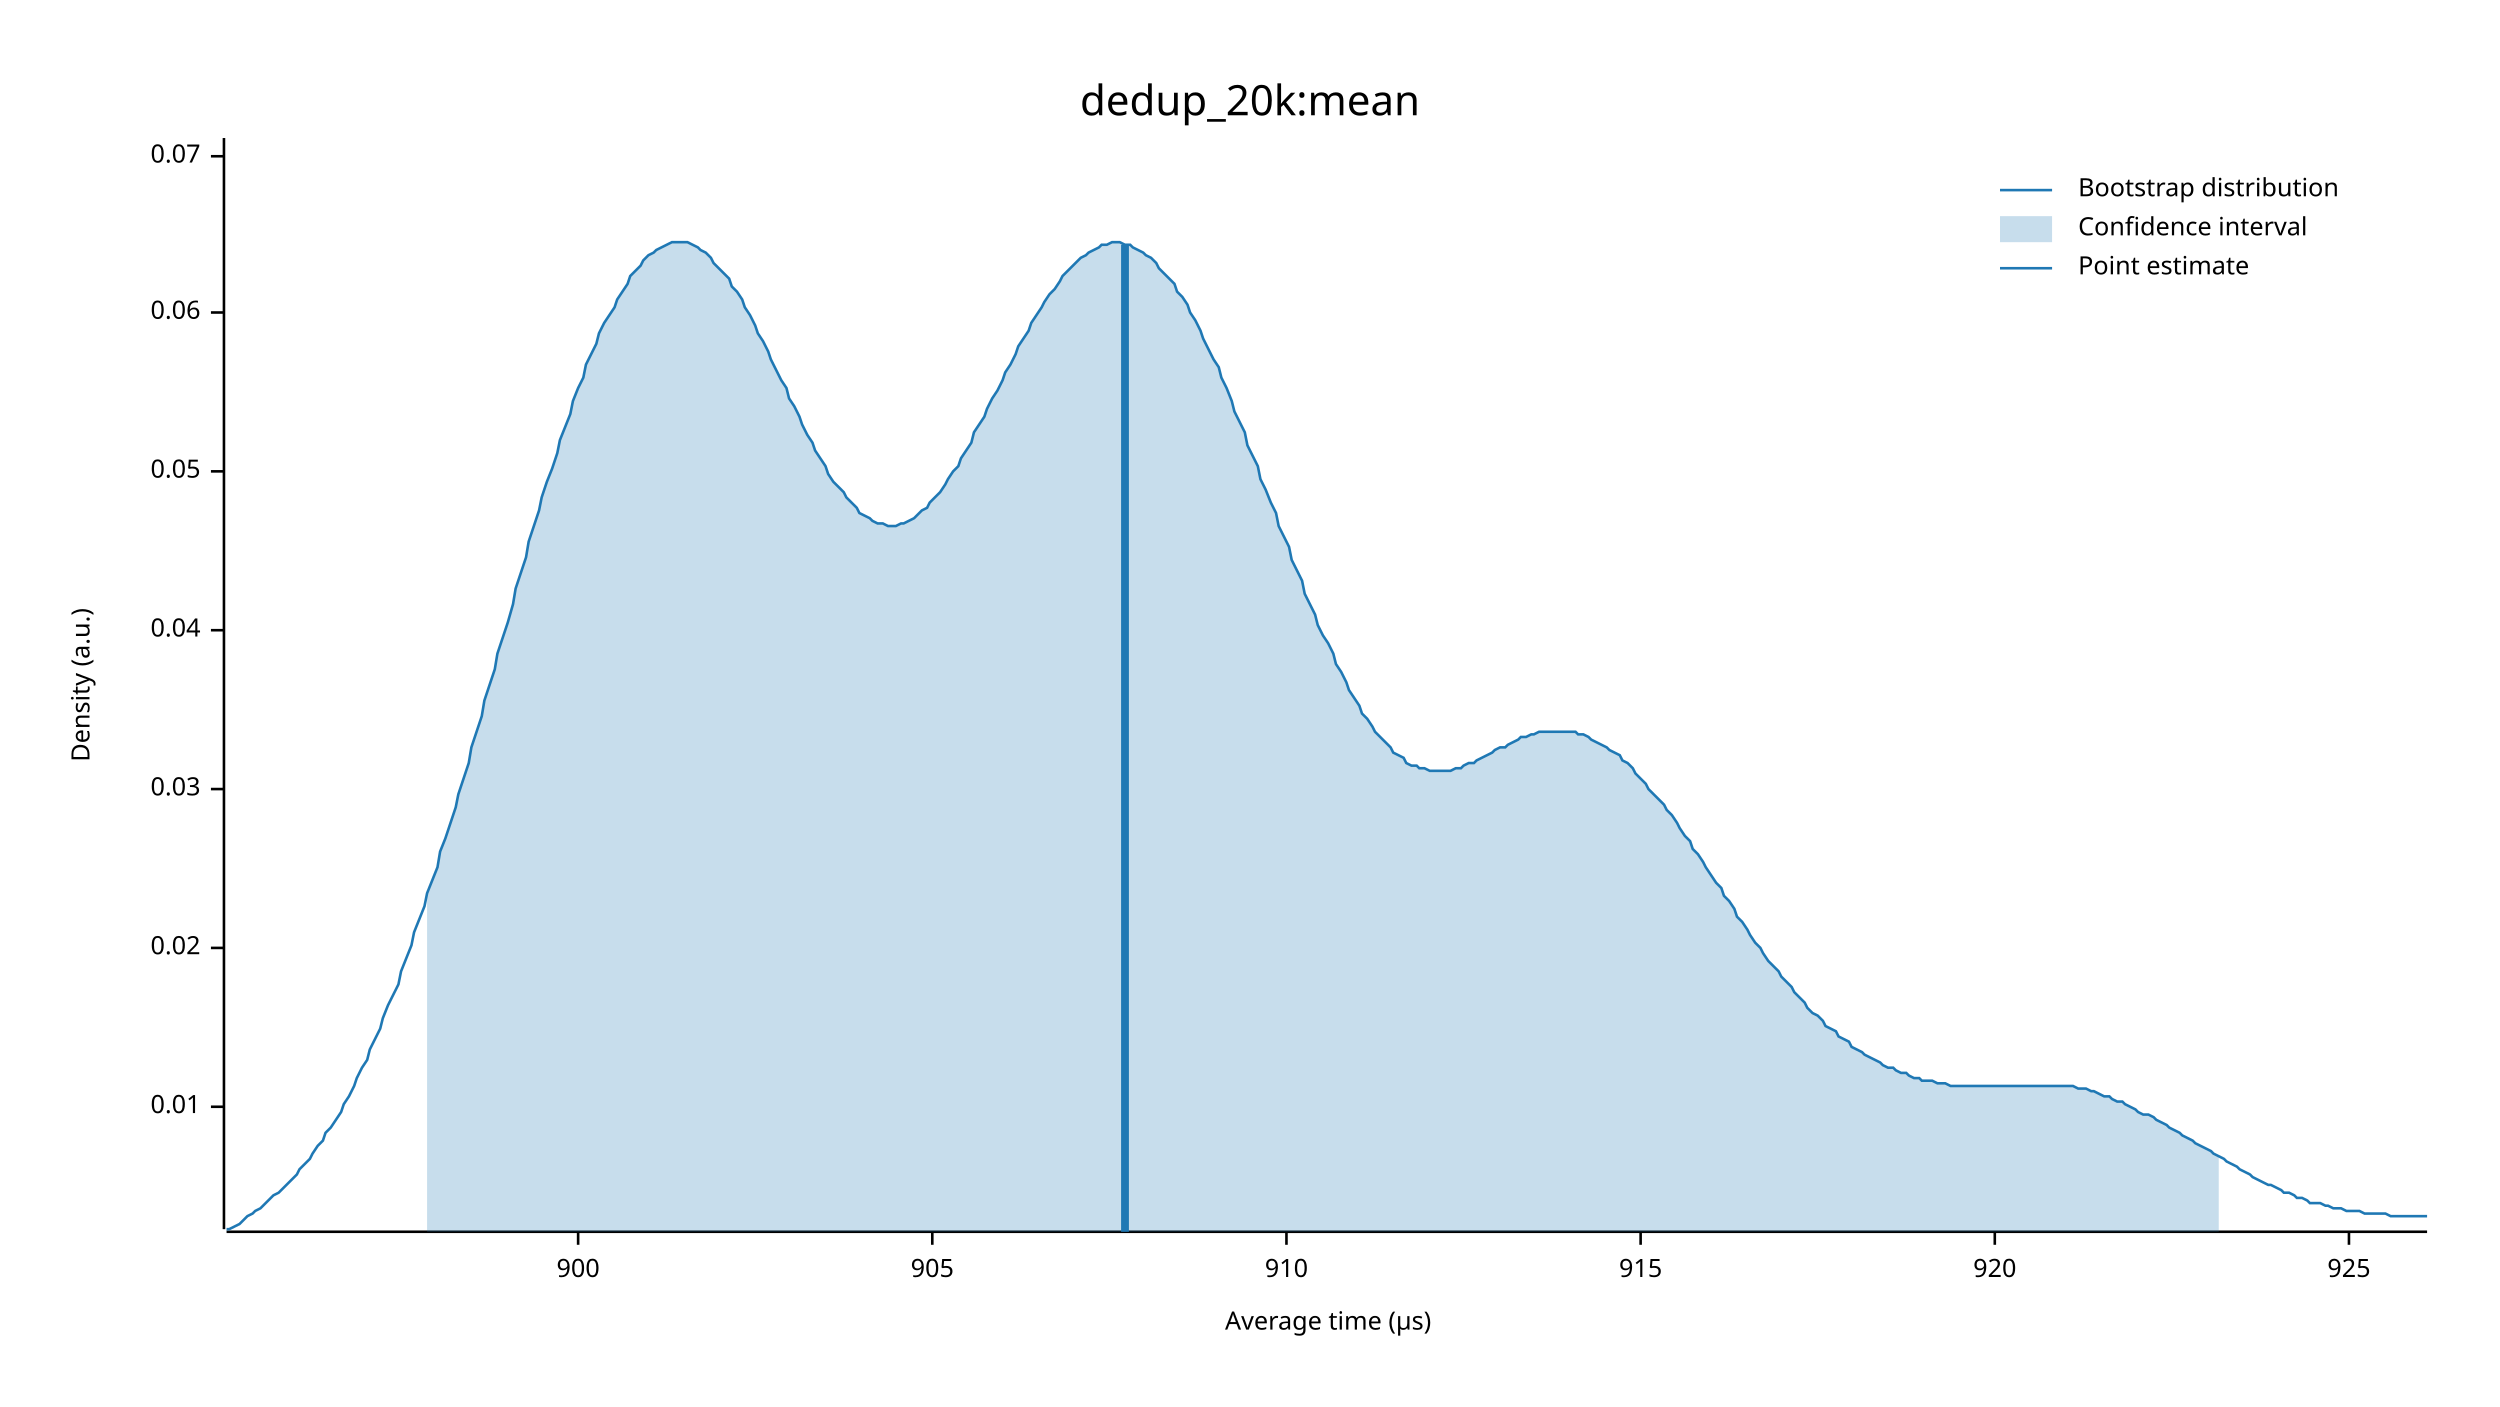
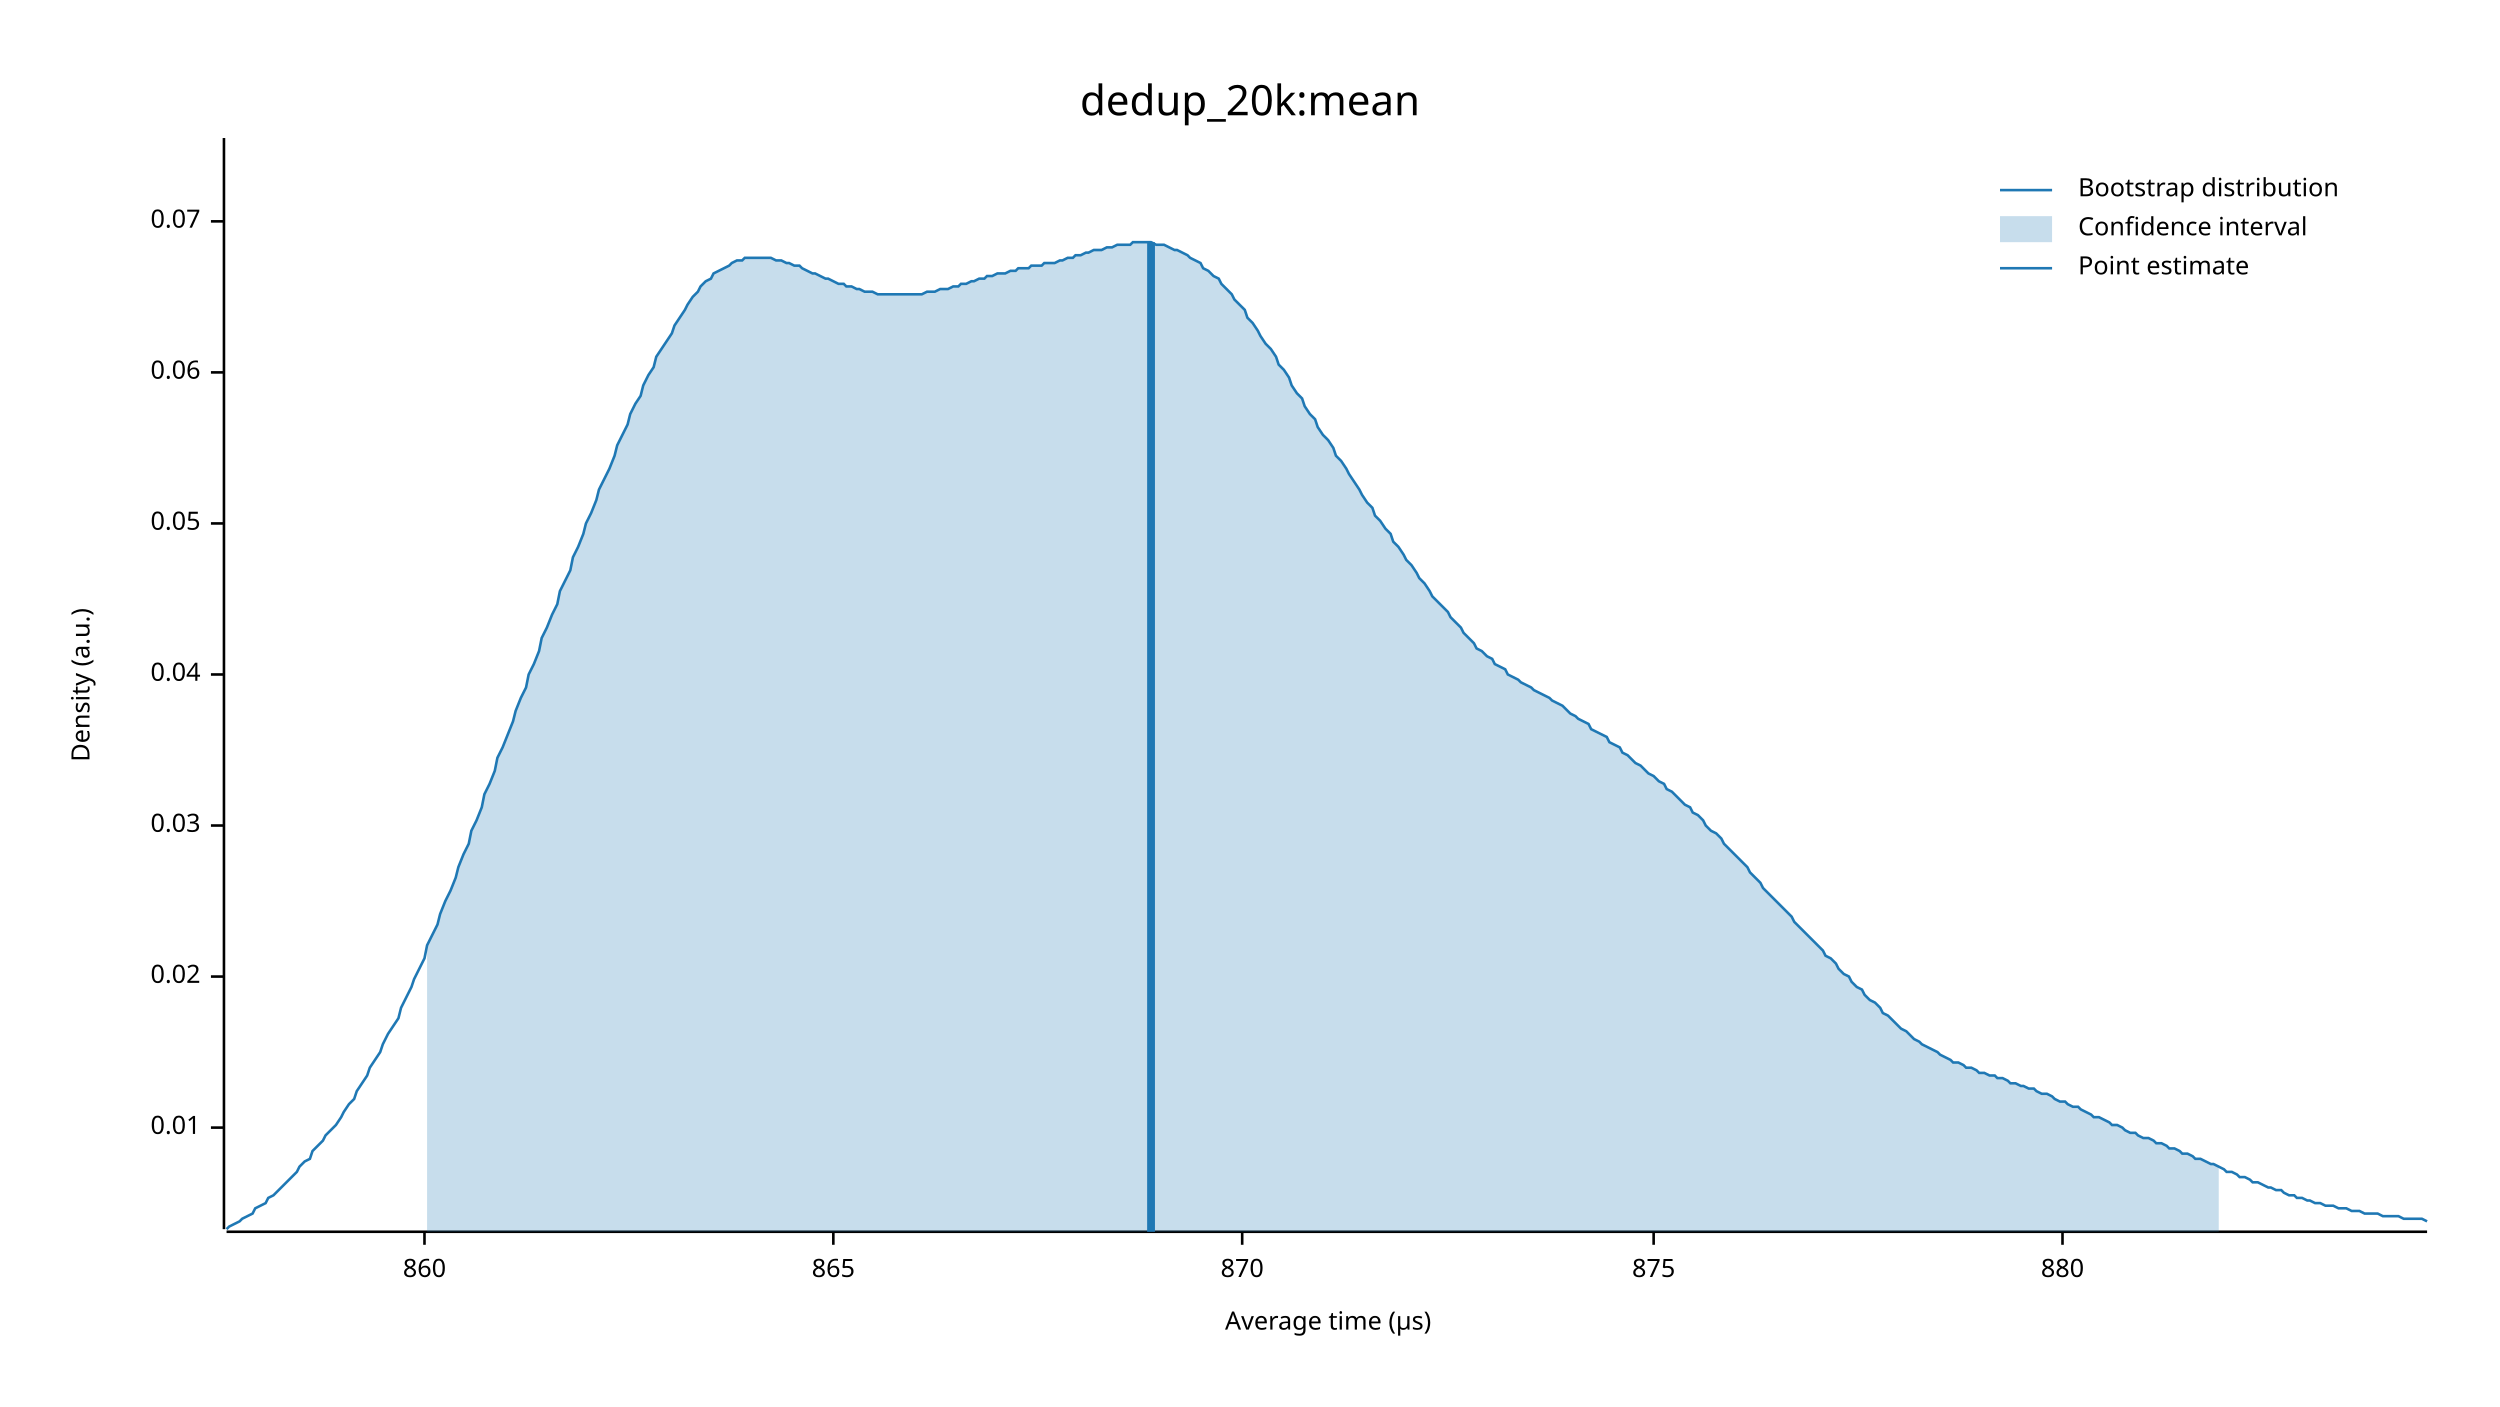
<svg xmlns="http://www.w3.org/2000/svg" width="960" height="540" viewBox="0 0 960 540">
  <text x="480" y="32" dy="0.76em" text-anchor="middle" font-family="sans-serif" font-size="16.129" opacity="1" fill="#000000">
dedup_20k:mean
</text>
  <text x="27" y="263" dy="0.76em" text-anchor="middle" font-family="sans-serif" font-size="9.677" opacity="1" fill="#000000" transform="rotate(270, 27, 263)">
Density (a.u.)
</text>
  <text x="510" y="513" dy="-0.5ex" text-anchor="middle" font-family="sans-serif" font-size="9.677" opacity="1" fill="#000000">
Average time (µs)
</text>
  <polyline fill="none" opacity="1" stroke="#000000" stroke-width="1" points="86,53 86,472 " />
-   <text x="77" y="425" dy="0.5ex" text-anchor="end" font-family="sans-serif" font-size="9.677" opacity="1" fill="#000000">
+   <text x="77" y="433" dy="0.5ex" text-anchor="end" font-family="sans-serif" font-size="9.677" opacity="1" fill="#000000">
0.01
</text>
-   <polyline fill="none" opacity="1" stroke="#000000" stroke-width="1" points="81,425 86,425 " />
-   <text x="77" y="364" dy="0.5ex" text-anchor="end" font-family="sans-serif" font-size="9.677" opacity="1" fill="#000000">
+   <polyline fill="none" opacity="1" stroke="#000000" stroke-width="1" points="81,433 86,433 " />
+   <text x="77" y="375" dy="0.5ex" text-anchor="end" font-family="sans-serif" font-size="9.677" opacity="1" fill="#000000">
0.02
</text>
-   <polyline fill="none" opacity="1" stroke="#000000" stroke-width="1" points="81,364 86,364 " />
-   <text x="77" y="303" dy="0.5ex" text-anchor="end" font-family="sans-serif" font-size="9.677" opacity="1" fill="#000000">
+   <polyline fill="none" opacity="1" stroke="#000000" stroke-width="1" points="81,375 86,375 " />
+   <text x="77" y="317" dy="0.5ex" text-anchor="end" font-family="sans-serif" font-size="9.677" opacity="1" fill="#000000">
0.03
</text>
-   <polyline fill="none" opacity="1" stroke="#000000" stroke-width="1" points="81,303 86,303 " />
-   <text x="77" y="242" dy="0.5ex" text-anchor="end" font-family="sans-serif" font-size="9.677" opacity="1" fill="#000000">
+   <polyline fill="none" opacity="1" stroke="#000000" stroke-width="1" points="81,317 86,317 " />
+   <text x="77" y="259" dy="0.5ex" text-anchor="end" font-family="sans-serif" font-size="9.677" opacity="1" fill="#000000">
0.04
</text>
-   <polyline fill="none" opacity="1" stroke="#000000" stroke-width="1" points="81,242 86,242 " />
-   <text x="77" y="181" dy="0.5ex" text-anchor="end" font-family="sans-serif" font-size="9.677" opacity="1" fill="#000000">
+   <polyline fill="none" opacity="1" stroke="#000000" stroke-width="1" points="81,259 86,259 " />
+   <text x="77" y="201" dy="0.5ex" text-anchor="end" font-family="sans-serif" font-size="9.677" opacity="1" fill="#000000">
0.05
</text>
-   <polyline fill="none" opacity="1" stroke="#000000" stroke-width="1" points="81,181 86,181 " />
-   <text x="77" y="120" dy="0.5ex" text-anchor="end" font-family="sans-serif" font-size="9.677" opacity="1" fill="#000000">
+   <polyline fill="none" opacity="1" stroke="#000000" stroke-width="1" points="81,201 86,201 " />
+   <text x="77" y="143" dy="0.5ex" text-anchor="end" font-family="sans-serif" font-size="9.677" opacity="1" fill="#000000">
0.06
</text>
-   <polyline fill="none" opacity="1" stroke="#000000" stroke-width="1" points="81,120 86,120 " />
-   <text x="77" y="60" dy="0.5ex" text-anchor="end" font-family="sans-serif" font-size="9.677" opacity="1" fill="#000000">
+   <polyline fill="none" opacity="1" stroke="#000000" stroke-width="1" points="81,143 86,143 " />
+   <text x="77" y="85" dy="0.5ex" text-anchor="end" font-family="sans-serif" font-size="9.677" opacity="1" fill="#000000">
0.07
</text>
-   <polyline fill="none" opacity="1" stroke="#000000" stroke-width="1" points="81,60 86,60 " />
+   <polyline fill="none" opacity="1" stroke="#000000" stroke-width="1" points="81,85 86,85 " />
  <polyline fill="none" opacity="1" stroke="#000000" stroke-width="1" points="87,473 932,473 " />
-   <text x="222" y="483" dy="0.76em" text-anchor="middle" font-family="sans-serif" font-size="9.677" opacity="1" fill="#000000">
- 900
+   <text x="163" y="483" dy="0.76em" text-anchor="middle" font-family="sans-serif" font-size="9.677" opacity="1" fill="#000000">
+ 860
</text>
-   <polyline fill="none" opacity="1" stroke="#000000" stroke-width="1" points="222,473 222,478 " />
-   <text x="358" y="483" dy="0.76em" text-anchor="middle" font-family="sans-serif" font-size="9.677" opacity="1" fill="#000000">
- 905
+   <polyline fill="none" opacity="1" stroke="#000000" stroke-width="1" points="163,473 163,478 " />
+   <text x="320" y="483" dy="0.76em" text-anchor="middle" font-family="sans-serif" font-size="9.677" opacity="1" fill="#000000">
+ 865
</text>
-   <polyline fill="none" opacity="1" stroke="#000000" stroke-width="1" points="358,473 358,478 " />
-   <text x="494" y="483" dy="0.76em" text-anchor="middle" font-family="sans-serif" font-size="9.677" opacity="1" fill="#000000">
- 910
+   <polyline fill="none" opacity="1" stroke="#000000" stroke-width="1" points="320,473 320,478 " />
+   <text x="477" y="483" dy="0.76em" text-anchor="middle" font-family="sans-serif" font-size="9.677" opacity="1" fill="#000000">
+ 870
</text>
-   <polyline fill="none" opacity="1" stroke="#000000" stroke-width="1" points="494,473 494,478 " />
-   <text x="630" y="483" dy="0.76em" text-anchor="middle" font-family="sans-serif" font-size="9.677" opacity="1" fill="#000000">
- 915
+   <polyline fill="none" opacity="1" stroke="#000000" stroke-width="1" points="477,473 477,478 " />
+   <text x="635" y="483" dy="0.76em" text-anchor="middle" font-family="sans-serif" font-size="9.677" opacity="1" fill="#000000">
+ 875
</text>
-   <polyline fill="none" opacity="1" stroke="#000000" stroke-width="1" points="630,473 630,478 " />
-   <text x="766" y="483" dy="0.76em" text-anchor="middle" font-family="sans-serif" font-size="9.677" opacity="1" fill="#000000">
- 920
+   <polyline fill="none" opacity="1" stroke="#000000" stroke-width="1" points="635,473 635,478 " />
+   <text x="792" y="483" dy="0.76em" text-anchor="middle" font-family="sans-serif" font-size="9.677" opacity="1" fill="#000000">
+ 880
</text>
-   <polyline fill="none" opacity="1" stroke="#000000" stroke-width="1" points="766,473 766,478 " />
-   <text x="902" y="483" dy="0.76em" text-anchor="middle" font-family="sans-serif" font-size="9.677" opacity="1" fill="#000000">
- 925
- </text>
-   <polyline fill="none" opacity="1" stroke="#000000" stroke-width="1" points="902,473 902,478 " />
-   <polyline fill="none" opacity="1" stroke="#1F78B4" stroke-width="1" points="87,472 88,472 90,471 92,470 93,469 95,467 97,466 98,465 100,464 102,462 103,461 105,459 107,458 109,456 110,455 112,453 114,451 115,449 117,447 119,445 120,443 122,440 124,438 125,435 127,433 129,430 131,427 132,424 134,421 136,417 137,414 139,410 141,407 142,403 144,399 146,395 147,391 149,386 151,382 153,378 154,373 156,368 158,363 159,358 161,353 163,348 164,343 166,338 168,333 169,327 171,322 173,316 175,310 176,305 178,299 180,293 181,287 183,281 185,275 186,269 188,263 190,257 191,251 193,245 195,239 197,232 198,226 200,220 202,214 203,208 205,202 207,196 208,191 210,185 212,180 214,174 215,169 217,164 219,159 220,154 222,149 224,145 225,140 227,136 229,132 230,128 232,124 234,121 236,118 237,115 239,112 241,109 242,106 244,104 246,102 247,100 249,98 251,97 252,96 254,95 256,94 258,93 259,93 261,93 263,93 264,93 266,94 268,95 269,96 271,97 273,99 274,101 276,103 278,105 280,107 281,110 283,112 285,115 286,118 288,121 290,125 291,128 293,131 295,135 296,138 298,142 300,146 302,149 303,153 305,156 307,160 308,163 310,167 312,170 313,173 315,176 317,179 318,182 320,185 322,187 324,189 325,191 327,193 329,195 330,197 332,198 334,199 335,200 337,201 339,201 341,202 342,202 344,202 346,201 347,201 349,200 351,199 352,198 354,196 356,195 357,193 359,191 361,189 363,186 364,184 366,181 368,179 369,176 371,173 373,170 374,166 376,163 378,160 379,157 381,153 383,150 385,146 386,143 388,140 390,136 391,133 393,130 395,127 396,124 398,121 400,118 401,116 403,113 405,111 407,108 408,106 410,104 412,102 413,101 415,99 417,98 418,97 420,96 422,95 423,94 425,94 427,93 429,93 430,93 432,94 434,94 435,95 437,96 439,97 440,98 442,99 444,101 445,103 447,105 449,107 451,109 452,112 454,114 456,117 457,120 459,123 461,127 462,130 464,134 466,138 468,141 469,145 471,149 473,154 474,158 476,162 478,166 479,171 481,175 483,179 484,184 486,188 488,193 490,197 491,202 493,206 495,210 496,215 498,219 500,223 501,228 503,232 505,236 506,240 508,244 510,247 512,251 513,255 515,258 517,262 518,265 520,268 522,271 523,274 525,276 527,279 528,281 530,283 532,285 534,287 535,289 537,290 539,291 540,293 542,294 544,294 545,295 547,295 549,296 550,296 552,296 554,296 556,296 557,296 559,295 561,295 562,294 564,293 566,293 567,292 569,291 571,290 573,289 574,288 576,287 578,287 579,286 581,285 583,284 584,283 586,283 588,282 589,282 591,281 593,281 595,281 596,281 598,281 600,281 601,281 603,281 605,281 606,282 608,282 610,283 611,284 613,285 615,286 617,287 618,288 620,289 622,290 623,292 625,293 627,295 628,297 630,299 632,301 633,303 635,305 637,307 639,309 640,311 642,313 644,316 645,318 647,321 649,323 650,326 652,328 654,331 655,333 657,336 659,339 661,341 662,344 664,346 666,349 667,352 669,354 671,357 672,359 674,362 676,364 677,366 679,369 681,371 683,373 684,375 686,377 688,379 689,381 691,383 693,385 694,387 696,389 698,390 700,392 701,394 703,395 705,396 706,398 708,399 710,400 711,402 713,403 715,404 716,405 718,406 720,407 722,408 723,409 725,410 727,410 728,411 730,412 732,412 733,413 735,414 737,414 738,415 740,415 742,415 744,416 745,416 747,416 749,417 750,417 752,417 754,417 755,417 757,417 759,417 760,417 762,417 764,417 766,417 767,417 769,417 771,417 772,417 774,417 776,417 777,417 779,417 781,417 782,417 784,417 786,417 788,417 789,417 791,417 793,417 794,417 796,417 798,418 799,418 801,418 803,419 804,419 806,420 808,421 810,421 811,422 813,423 815,423 816,424 818,425 820,426 821,427 823,428 825,428 827,429 828,430 830,431 832,432 833,433 835,434 837,435 838,436 840,437 842,438 843,439 845,440 847,441 849,442 850,443 852,444 854,445 855,446 857,447 859,448 860,449 862,450 864,451 865,452 867,453 869,454 871,455 872,455 874,456 876,457 877,458 879,458 881,459 882,460 884,460 886,461 887,462 889,462 891,462 893,463 894,463 896,464 898,464 899,464 901,465 903,465 904,465 906,465 908,466 909,466 911,466 913,466 915,466 916,466 918,467 920,467 921,467 923,467 925,467 926,467 928,467 930,467 932,467 " />
-   <polygon opacity="0.25" fill="#1F78B4" points="164,343 166,338 168,333 169,327 171,322 173,316 175,310 176,305 178,299 180,293 181,287 183,281 185,275 186,269 188,263 190,257 191,251 193,245 195,239 197,232 198,226 200,220 202,214 203,208 205,202 207,196 208,191 210,185 212,180 214,174 215,169 217,164 219,159 220,154 222,149 224,145 225,140 227,136 229,132 230,128 232,124 234,121 236,118 237,115 239,112 241,109 242,106 244,104 246,102 247,100 249,98 251,97 252,96 254,95 256,94 258,93 259,93 261,93 263,93 264,93 266,94 268,95 269,96 271,97 273,99 274,101 276,103 278,105 280,107 281,110 283,112 285,115 286,118 288,121 290,125 291,128 293,131 295,135 296,138 298,142 300,146 302,149 303,153 305,156 307,160 308,163 310,167 312,170 313,173 315,176 317,179 318,182 320,185 322,187 324,189 325,191 327,193 329,195 330,197 332,198 334,199 335,200 337,201 339,201 341,202 342,202 344,202 346,201 347,201 349,200 351,199 352,198 354,196 356,195 357,193 359,191 361,189 363,186 364,184 366,181 368,179 369,176 371,173 373,170 374,166 376,163 378,160 379,157 381,153 383,150 385,146 386,143 388,140 390,136 391,133 393,130 395,127 396,124 398,121 400,118 401,116 403,113 405,111 407,108 408,106 410,104 412,102 413,101 415,99 417,98 418,97 420,96 422,95 423,94 425,94 427,93 429,93 430,93 432,94 434,94 435,95 437,96 439,97 440,98 442,99 444,101 445,103 447,105 449,107 451,109 452,112 454,114 456,117 457,120 459,123 461,127 462,130 464,134 466,138 468,141 469,145 471,149 473,154 474,158 476,162 478,166 479,171 481,175 483,179 484,184 486,188 488,193 490,197 491,202 493,206 495,210 496,215 498,219 500,223 501,228 503,232 505,236 506,240 508,244 510,247 512,251 513,255 515,258 517,262 518,265 520,268 522,271 523,274 525,276 527,279 528,281 530,283 532,285 534,287 535,289 537,290 539,291 540,293 542,294 544,294 545,295 547,295 549,296 550,296 552,296 554,296 556,296 557,296 559,295 561,295 562,294 564,293 566,293 567,292 569,291 571,290 573,289 574,288 576,287 578,287 579,286 581,285 583,284 584,283 586,283 588,282 589,282 591,281 593,281 595,281 596,281 598,281 600,281 601,281 603,281 605,281 606,282 608,282 610,283 611,284 613,285 615,286 617,287 618,288 620,289 622,290 623,292 625,293 627,295 628,297 630,299 632,301 633,303 635,305 637,307 639,309 640,311 642,313 644,316 645,318 647,321 649,323 650,326 652,328 654,331 655,333 657,336 659,339 661,341 662,344 664,346 666,349 667,352 669,354 671,357 672,359 674,362 676,364 677,366 679,369 681,371 683,373 684,375 686,377 688,379 689,381 691,383 693,385 694,387 696,389 698,390 700,392 701,394 703,395 705,396 706,398 708,399 710,400 711,402 713,403 715,404 716,405 718,406 720,407 722,408 723,409 725,410 727,410 728,411 730,412 732,412 733,413 735,414 737,414 738,415 740,415 742,415 744,416 745,416 747,416 749,417 750,417 752,417 754,417 755,417 757,417 759,417 760,417 762,417 764,417 766,417 767,417 769,417 771,417 772,417 774,417 776,417 777,417 779,417 781,417 782,417 784,417 786,417 788,417 789,417 791,417 793,417 794,417 796,417 798,418 799,418 801,418 803,419 804,419 806,420 808,421 810,421 811,422 813,423 815,423 816,424 818,425 820,426 821,427 823,428 825,428 827,429 828,430 830,431 832,432 833,433 835,434 837,435 838,436 840,437 842,438 843,439 845,440 847,441 849,442 850,443 852,444 852,473 164,473 " />
-   <polyline fill="none" opacity="1" stroke="#1F78B4" stroke-width="3" points="432,473 432,94 " />
+   <polyline fill="none" opacity="1" stroke="#000000" stroke-width="1" points="792,473 792,478 " />
+   <polyline fill="none" opacity="1" stroke="#1F78B4" stroke-width="1" points="87,472 88,471 90,470 92,469 93,468 95,467 97,466 98,464 100,463 102,462 103,460 105,459 107,457 109,455 110,454 112,452 114,450 115,448 117,446 119,445 120,442 122,440 124,438 125,436 127,434 129,432 131,429 132,427 134,424 136,422 137,419 139,416 141,413 142,410 144,407 146,404 147,401 149,397 151,394 153,391 154,387 156,383 158,379 159,376 161,372 163,368 164,363 166,359 168,355 169,351 171,346 173,342 175,337 176,333 178,328 180,324 181,319 183,315 185,310 186,305 188,301 190,296 191,291 193,287 195,282 197,277 198,273 200,268 202,264 203,259 205,255 207,250 208,245 210,241 212,236 214,232 215,227 217,223 219,219 220,214 222,210 224,205 225,201 227,197 229,192 230,188 232,184 234,180 236,175 237,171 239,167 241,163 242,159 244,155 246,152 247,148 249,144 251,141 252,137 254,134 256,131 258,128 259,125 261,122 263,119 264,117 266,114 268,112 269,110 271,108 273,107 274,105 276,104 278,103 280,102 281,101 283,100 285,100 286,99 288,99 290,99 291,99 293,99 295,99 296,99 298,100 300,100 302,101 303,101 305,102 307,102 308,103 310,104 312,105 313,105 315,106 317,107 318,107 320,108 322,109 324,109 325,110 327,110 329,111 330,111 332,112 334,112 335,112 337,113 339,113 341,113 342,113 344,113 346,113 347,113 349,113 351,113 352,113 354,113 356,112 357,112 359,112 361,111 363,111 364,111 366,110 368,110 369,109 371,109 373,108 374,108 376,107 378,107 379,106 381,106 383,105 385,105 386,105 388,104 390,104 391,103 393,103 395,103 396,102 398,102 400,102 401,101 403,101 405,101 407,100 408,100 410,99 412,99 413,98 415,98 417,97 418,97 420,96 422,96 423,96 425,95 427,95 429,94 430,94 432,94 434,94 435,93 437,93 439,93 440,93 442,93 444,94 445,94 447,94 449,95 451,96 452,96 454,97 456,98 457,99 459,100 461,101 462,103 464,104 466,106 468,107 469,109 471,111 473,113 474,115 476,117 478,119 479,122 481,124 483,127 484,129 486,132 488,134 490,137 491,140 493,142 495,145 496,148 498,151 500,153 501,156 503,159 505,161 506,164 508,167 510,169 512,172 513,175 515,177 517,180 518,182 520,185 522,188 523,190 525,193 527,195 528,198 530,200 532,203 534,205 535,208 537,210 539,213 540,215 542,217 544,220 545,222 547,224 549,227 550,229 552,231 554,233 556,235 557,237 559,239 561,241 562,243 564,245 566,247 567,249 569,250 571,252 573,253 574,255 576,256 578,257 579,259 581,260 583,261 584,262 586,263 588,264 589,265 591,266 593,267 595,268 596,269 598,270 600,271 601,272 603,274 605,275 606,276 608,277 610,278 611,280 613,281 615,282 617,283 618,285 620,286 622,287 623,289 625,290 627,292 628,293 630,294 632,296 633,297 635,298 637,300 639,301 640,303 642,304 644,306 645,307 647,309 649,310 650,312 652,313 654,315 655,317 657,319 659,320 661,322 662,324 664,326 666,328 667,329 669,331 671,333 672,335 674,337 676,339 677,341 679,343 681,345 683,347 684,348 686,350 688,352 689,354 691,356 693,358 694,359 696,361 698,363 700,365 701,367 703,368 705,370 706,372 708,374 710,375 711,377 713,379 715,380 716,382 718,384 720,385 722,387 723,389 725,390 727,392 728,393 730,395 732,396 733,397 735,399 737,400 738,401 740,402 742,403 744,404 745,405 747,406 749,407 750,408 752,408 754,409 755,410 757,410 759,411 760,412 762,412 764,413 766,413 767,414 769,414 771,415 772,416 774,416 776,417 777,417 779,418 781,418 782,419 784,420 786,420 788,421 789,422 791,423 793,423 794,424 796,425 798,425 799,426 801,427 803,428 804,429 806,429 808,430 810,431 811,432 813,432 815,433 816,434 818,435 820,435 821,436 823,437 825,437 827,438 828,439 830,439 832,440 833,441 835,441 837,442 838,443 840,443 842,444 843,445 845,445 847,446 849,447 850,447 852,448 854,449 855,450 857,450 859,451 860,452 862,452 864,453 865,454 867,454 869,455 871,456 872,456 874,457 876,457 877,458 879,459 881,459 882,460 884,460 886,461 887,461 889,462 891,462 893,463 894,463 896,463 898,464 899,464 901,464 903,465 904,465 906,465 908,466 909,466 911,466 913,466 915,467 916,467 918,467 920,467 921,467 923,468 925,468 926,468 928,468 930,468 932,469 " />
+   <polygon opacity="0.25" fill="#1F78B4" points="164,363 166,359 168,355 169,351 171,346 173,342 175,337 176,333 178,328 180,324 181,319 183,315 185,310 186,305 188,301 190,296 191,291 193,287 195,282 197,277 198,273 200,268 202,264 203,259 205,255 207,250 208,245 210,241 212,236 214,232 215,227 217,223 219,219 220,214 222,210 224,205 225,201 227,197 229,192 230,188 232,184 234,180 236,175 237,171 239,167 241,163 242,159 244,155 246,152 247,148 249,144 251,141 252,137 254,134 256,131 258,128 259,125 261,122 263,119 264,117 266,114 268,112 269,110 271,108 273,107 274,105 276,104 278,103 280,102 281,101 283,100 285,100 286,99 288,99 290,99 291,99 293,99 295,99 296,99 298,100 300,100 302,101 303,101 305,102 307,102 308,103 310,104 312,105 313,105 315,106 317,107 318,107 320,108 322,109 324,109 325,110 327,110 329,111 330,111 332,112 334,112 335,112 337,113 339,113 341,113 342,113 344,113 346,113 347,113 349,113 351,113 352,113 354,113 356,112 357,112 359,112 361,111 363,111 364,111 366,110 368,110 369,109 371,109 373,108 374,108 376,107 378,107 379,106 381,106 383,105 385,105 386,105 388,104 390,104 391,103 393,103 395,103 396,102 398,102 400,102 401,101 403,101 405,101 407,100 408,100 410,99 412,99 413,98 415,98 417,97 418,97 420,96 422,96 423,96 425,95 427,95 429,94 430,94 432,94 434,94 435,93 437,93 439,93 440,93 442,93 444,94 445,94 447,94 449,95 451,96 452,96 454,97 456,98 457,99 459,100 461,101 462,103 464,104 466,106 468,107 469,109 471,111 473,113 474,115 476,117 478,119 479,122 481,124 483,127 484,129 486,132 488,134 490,137 491,140 493,142 495,145 496,148 498,151 500,153 501,156 503,159 505,161 506,164 508,167 510,169 512,172 513,175 515,177 517,180 518,182 520,185 522,188 523,190 525,193 527,195 528,198 530,200 532,203 534,205 535,208 537,210 539,213 540,215 542,217 544,220 545,222 547,224 549,227 550,229 552,231 554,233 556,235 557,237 559,239 561,241 562,243 564,245 566,247 567,249 569,250 571,252 573,253 574,255 576,256 578,257 579,259 581,260 583,261 584,262 586,263 588,264 589,265 591,266 593,267 595,268 596,269 598,270 600,271 601,272 603,274 605,275 606,276 608,277 610,278 611,280 613,281 615,282 617,283 618,285 620,286 622,287 623,289 625,290 627,292 628,293 630,294 632,296 633,297 635,298 637,300 639,301 640,303 642,304 644,306 645,307 647,309 649,310 650,312 652,313 654,315 655,317 657,319 659,320 661,322 662,324 664,326 666,328 667,329 669,331 671,333 672,335 674,337 676,339 677,341 679,343 681,345 683,347 684,348 686,350 688,352 689,354 691,356 693,358 694,359 696,361 698,363 700,365 701,367 703,368 705,370 706,372 708,374 710,375 711,377 713,379 715,380 716,382 718,384 720,385 722,387 723,389 725,390 727,392 728,393 730,395 732,396 733,397 735,399 737,400 738,401 740,402 742,403 744,404 745,405 747,406 749,407 750,408 752,408 754,409 755,410 757,410 759,411 760,412 762,412 764,413 766,413 767,414 769,414 771,415 772,416 774,416 776,417 777,417 779,418 781,418 782,419 784,420 786,420 788,421 789,422 791,423 793,423 794,424 796,425 798,425 799,426 801,427 803,428 804,429 806,429 808,430 810,431 811,432 813,432 815,433 816,434 818,435 820,435 821,436 823,437 825,437 827,438 828,439 830,439 832,440 833,441 835,441 837,442 838,443 840,443 842,444 843,445 845,445 847,446 849,447 850,447 852,448 852,473 164,473 " />
+   <polyline fill="none" opacity="1" stroke="#1F78B4" stroke-width="3" points="442,473 442,93 " />
  <text x="798" y="68" dy="0.76em" text-anchor="start" font-family="sans-serif" font-size="9.677" opacity="1" fill="#000000">
Bootstrap distribution
</text>
  <text x="798" y="83" dy="0.76em" text-anchor="start" font-family="sans-serif" font-size="9.677" opacity="1" fill="#000000">
Confidence interval
</text>
  <text x="798" y="98" dy="0.76em" text-anchor="start" font-family="sans-serif" font-size="9.677" opacity="1" fill="#000000">
Point estimate
</text>
  <polyline fill="none" opacity="1" stroke="#1F78B4" stroke-width="1" points="768,73 788,73 " />
  <rect x="768" y="83" width="20" height="10" opacity="0.25" fill="#1F78B4" stroke="none" />
  <polyline fill="none" opacity="1" stroke="#1F78B4" stroke-width="1" points="768,103 788,103 " />
</svg>
